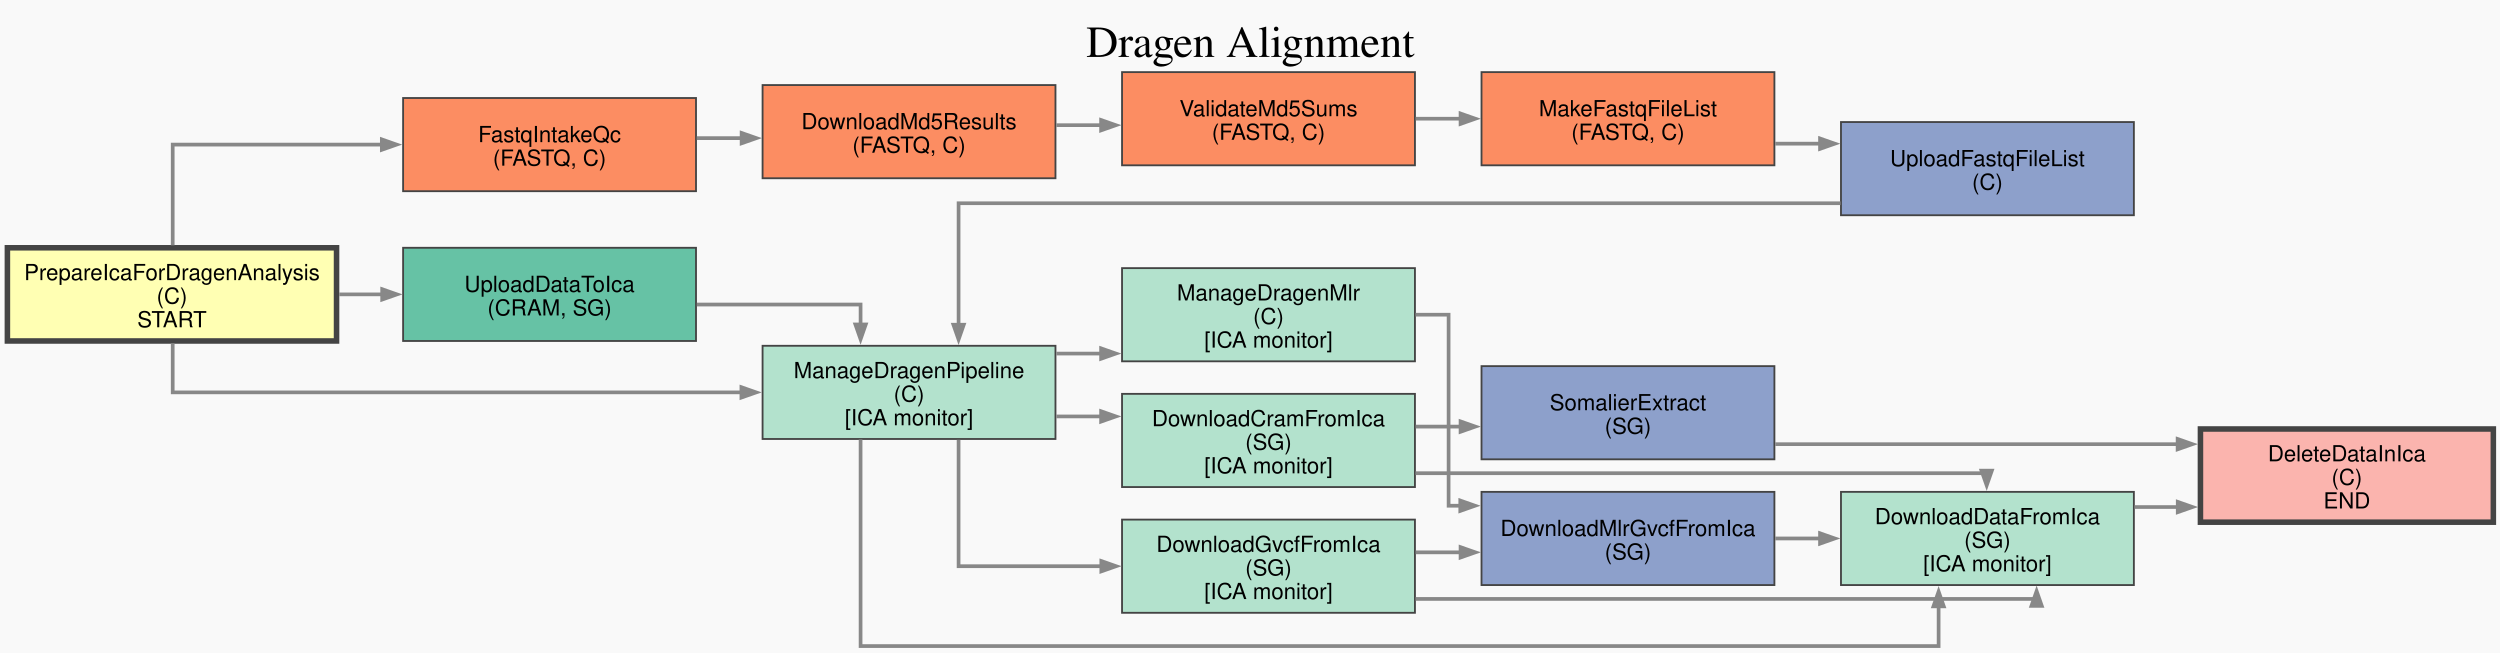
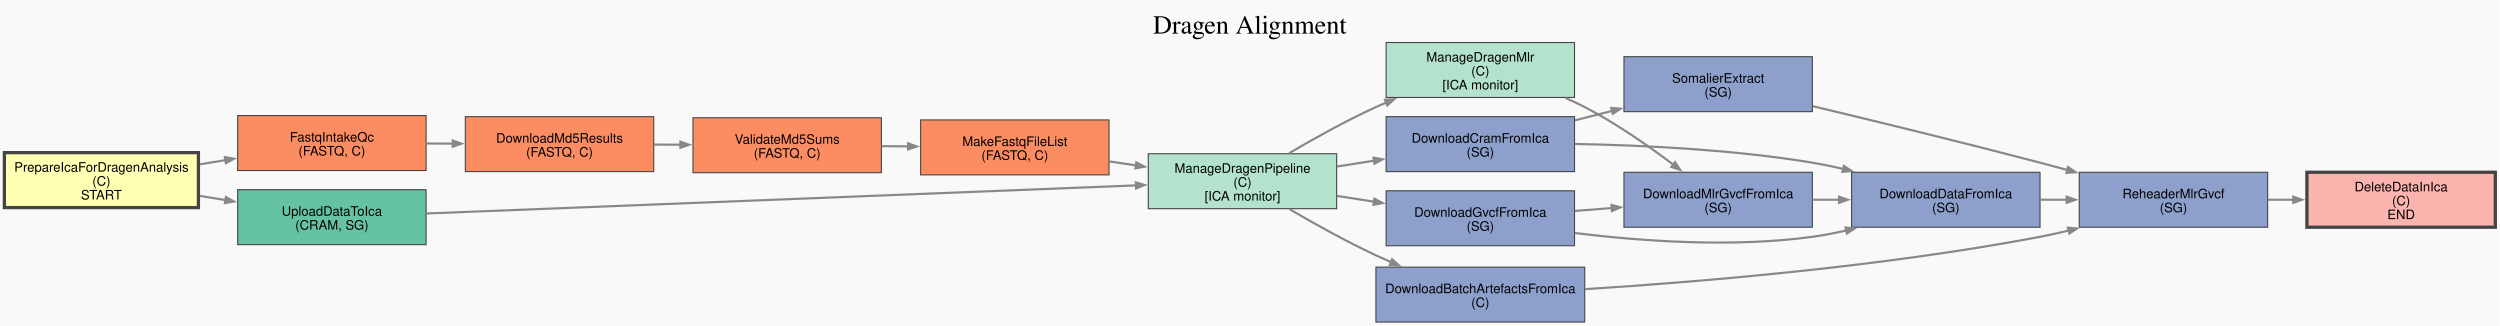
- <svg xmlns="http://www.w3.org/2000/svg" width="1352pt" height="353pt" viewBox="0.00 0.00 1352.00 353.00">
-   <g id="graph0" class="graph" transform="scale(1 1) rotate(0) translate(4 349.4)">
-     <polygon fill="#f9f9f9" stroke="none" points="-4,4 -4,-349.4 1348.4,-349.4 1348.4,4 -4,4" />
-     <text xml:space="preserve" text-anchor="middle" x="672.2" y="-318.6" font-family="Times,serif" font-size="24.00">Dragen Alignment</text>
+ <svg xmlns="http://www.w3.org/2000/svg" width="2293pt" height="299pt" viewBox="0.00 0.00 2293.00 299.00">
+   <g id="graph0" class="graph" transform="scale(1 1) rotate(0) translate(4 295.4)">
+     <polygon fill="#f9f9f9" stroke="none" points="-4,4 -4,-295.4 2288.7,-295.4 2288.7,4 -4,4" />
+     <text xml:space="preserve" text-anchor="middle" x="1142.35" y="-264.6" font-family="Times,serif" font-size="24.00">Dragen Alignment</text>
    <g id="node1" class="node">
-       <polygon fill="#66c2a5" stroke="#444444" points="372.4,-215.4 214,-215.4 214,-165 372.4,-165 372.4,-215.4" />
-       <text xml:space="preserve" text-anchor="middle" x="293.2" y="-191.55" font-family="Helvetica,sans-Serif" font-size="12.00">UploadDataToIca</text>
-       <text xml:space="preserve" text-anchor="middle" x="293.2" y="-178.8" font-family="Helvetica,sans-Serif" font-size="12.00">(CRAM, SG)</text>
+       <polygon fill="#ffffb3" stroke="#444444" stroke-width="3" points="178,-155.4 0,-155.4 0,-105 178,-105 178,-155.4" />
+       <text xml:space="preserve" text-anchor="middle" x="89" y="-137.92" font-family="Helvetica,sans-Serif" font-size="12.00">PrepareIcaForDragenAnalysis</text>
+       <text xml:space="preserve" text-anchor="middle" x="89" y="-125.17" font-family="Helvetica,sans-Serif" font-size="12.00">(C)</text>
+       <text xml:space="preserve" text-anchor="middle" x="89" y="-112.42" font-family="Helvetica,sans-Serif" font-size="12.00">START</text>
+     </g>
+     <g id="node2" class="node">
+       <polygon fill="#fc8d62" stroke="#444444" points="386.8,-189.4 214,-189.4 214,-139 386.8,-139 386.8,-189.4" />
+       <text xml:space="preserve" text-anchor="middle" x="300.4" y="-165.55" font-family="Helvetica,sans-Serif" font-size="12.00">FastqIntakeQc</text>
+       <text xml:space="preserve" text-anchor="middle" x="300.4" y="-152.8" font-family="Helvetica,sans-Serif" font-size="12.00">(FASTQ, C)</text>
+     </g>
+     <g id="edge1" class="edge">
+       <path fill="none" stroke="#888888" stroke-width="2" d="M179.41,-144.72C187.21,-145.98 195.12,-147.27 202.97,-148.54" />
+       <polygon fill="#888888" stroke="#888888" stroke-width="2" points="202.28,-151.27 210.63,-149.79 203.18,-145.74 202.28,-151.27" />
+     </g>
+     <g id="node6" class="node">
+       <polygon fill="#66c2a5" stroke="#444444" points="386.8,-121.4 214,-121.4 214,-71 386.8,-71 386.8,-121.4" />
+       <text xml:space="preserve" text-anchor="middle" x="300.4" y="-97.55" font-family="Helvetica,sans-Serif" font-size="12.00">UploadDataToIca</text>
+       <text xml:space="preserve" text-anchor="middle" x="300.4" y="-84.8" font-family="Helvetica,sans-Serif" font-size="12.00">(CRAM, SG)</text>
+     </g>
+     <g id="edge2" class="edge">
+       <path fill="none" stroke="#888888" stroke-width="2" d="M179.41,-115.68C187.21,-114.42 195.12,-113.13 202.97,-111.86" />
+       <polygon fill="#888888" stroke="#888888" stroke-width="2" points="203.18,-114.66 210.63,-110.61 202.28,-109.13 203.18,-114.66" />
+     </g>
+     <g id="node3" class="node">
+       <polygon fill="#fc8d62" stroke="#444444" points="595.6,-188.4 422.8,-188.4 422.8,-138 595.6,-138 595.6,-188.4" />
+       <text xml:space="preserve" text-anchor="middle" x="509.2" y="-164.55" font-family="Helvetica,sans-Serif" font-size="12.00">DownloadMd5Results</text>
+       <text xml:space="preserve" text-anchor="middle" x="509.2" y="-151.8" font-family="Helvetica,sans-Serif" font-size="12.00">(FASTQ, C)</text>
+     </g>
+     <g id="edge3" class="edge">
+       <path fill="none" stroke="#888888" stroke-width="2" d="M387.01,-163.79C395.03,-163.75 403.2,-163.71 411.31,-163.67" />
+       <polygon fill="#888888" stroke="#888888" stroke-width="2" points="411.31,-166.47 419.3,-163.63 411.28,-160.87 411.31,-166.47" />
+     </g>
+     <g id="node4" class="node">
+       <polygon fill="#fc8d62" stroke="#444444" points="804.4,-187.4 631.6,-187.4 631.6,-137 804.4,-137 804.4,-187.4" />
+       <text xml:space="preserve" text-anchor="middle" x="718" y="-163.55" font-family="Helvetica,sans-Serif" font-size="12.00">ValidateMd5Sums</text>
+       <text xml:space="preserve" text-anchor="middle" x="718" y="-150.8" font-family="Helvetica,sans-Serif" font-size="12.00">(FASTQ, C)</text>
+     </g>
+     <g id="edge4" class="edge">
+       <path fill="none" stroke="#888888" stroke-width="2" d="M595.81,-162.79C603.83,-162.75 612,-162.71 620.11,-162.67" />
+       <polygon fill="#888888" stroke="#888888" stroke-width="2" points="620.11,-165.47 628.1,-162.63 620.08,-159.87 620.11,-165.47" />
+     </g>
+     <g id="node5" class="node">
+       <polygon fill="#fc8d62" stroke="#444444" points="1013.2,-185.4 840.4,-185.4 840.4,-135 1013.2,-135 1013.2,-185.4" />
+       <text xml:space="preserve" text-anchor="middle" x="926.8" y="-161.55" font-family="Helvetica,sans-Serif" font-size="12.00">MakeFastqFileList</text>
+       <text xml:space="preserve" text-anchor="middle" x="926.8" y="-148.8" font-family="Helvetica,sans-Serif" font-size="12.00">(FASTQ, C)</text>
+     </g>
+     <g id="edge5" class="edge">
+       <path fill="none" stroke="#888888" stroke-width="2" d="M804.61,-161.37C812.63,-161.29 820.8,-161.22 828.91,-161.14" />
+       <polygon fill="#888888" stroke="#888888" stroke-width="2" points="828.93,-163.94 836.9,-161.06 828.87,-158.34 828.93,-163.94" />
+     </g>
+     <g id="node7" class="node">
+       <polygon fill="#b3e2cd" stroke="#444444" points="1222,-154.4 1049.2,-154.4 1049.2,-104 1222,-104 1222,-154.4" />
+       <text xml:space="preserve" text-anchor="middle" x="1135.6" y="-136.92" font-family="Helvetica,sans-Serif" font-size="12.00">ManageDragenPipeline</text>
+       <text xml:space="preserve" text-anchor="middle" x="1135.6" y="-124.17" font-family="Helvetica,sans-Serif" font-size="12.00">(C)</text>
+       <text xml:space="preserve" text-anchor="middle" x="1135.6" y="-111.42" font-family="Helvetica,sans-Serif" font-size="12.00">[ICA monitor]</text>
+     </g>
+     <g id="edge6" class="edge">
+       <path fill="none" stroke="#888888" stroke-width="2" d="M1013.41,-147.37C1021.52,-146.15 1029.78,-144.91 1037.99,-143.68" />
+       <polygon fill="#888888" stroke="#888888" stroke-width="2" points="1038.23,-146.48 1045.73,-142.52 1037.4,-140.94 1038.23,-146.48" />
+     </g>
+     <g id="edge7" class="edge">
+       <path fill="none" stroke="#888888" stroke-width="2" d="M387.04,-99.59C543.48,-105.79 874.43,-118.9 1038.39,-125.39" />
+       <polygon fill="#888888" stroke="#888888" stroke-width="2" points="1037.81,-128.17 1045.92,-125.69 1038.04,-122.57 1037.81,-128.17" />
+     </g>
+     <g id="node8" class="node">
+       <polygon fill="#b3e2cd" stroke="#444444" points="1440.15,-256.4 1267.35,-256.4 1267.35,-206 1440.15,-206 1440.15,-256.4" />
+       <text xml:space="preserve" text-anchor="middle" x="1353.75" y="-238.92" font-family="Helvetica,sans-Serif" font-size="12.00">ManageDragenMlr</text>
+       <text xml:space="preserve" text-anchor="middle" x="1353.75" y="-226.17" font-family="Helvetica,sans-Serif" font-size="12.00">(C)</text>
+       <text xml:space="preserve" text-anchor="middle" x="1353.75" y="-213.42" font-family="Helvetica,sans-Serif" font-size="12.00">[ICA monitor]</text>
+     </g>
+     <g id="edge8" class="edge">
+       <path fill="none" stroke="#888888" stroke-width="2" d="M1178.4,-154.89C1201.41,-168.44 1230.74,-184.78 1258,-197.2 1261.14,-198.63 1264.36,-200.04 1267.63,-201.43" />
+       <polygon fill="#888888" stroke="#888888" stroke-width="2" points="1266.29,-203.91 1274.75,-204.37 1268.42,-198.73 1266.29,-203.91" />
    </g>
    <g id="node9" class="node">
-       <polygon fill="#b3e2cd" stroke="#444444" points="566.8,-162.4 408.4,-162.4 408.4,-112 566.8,-112 566.8,-162.4" />
-       <text xml:space="preserve" text-anchor="middle" x="487.6" y="-144.92" font-family="Helvetica,sans-Serif" font-size="12.00">ManageDragenPipeline</text>
-       <text xml:space="preserve" text-anchor="middle" x="487.6" y="-132.17" font-family="Helvetica,sans-Serif" font-size="12.00">(C)</text>
-       <text xml:space="preserve" text-anchor="middle" x="487.6" y="-119.42" font-family="Helvetica,sans-Serif" font-size="12.00">[ICA monitor]</text>
-     </g>
-     <g id="edge8" class="edge">
-       <path fill="none" stroke="#888888" stroke-width="2" d="M372.87,-184.7C416.34,-184.7 461.4,-184.7 461.4,-184.7 461.4,-184.7 461.4,-173.92 461.4,-173.92" />
-       <polygon fill="#888888" stroke="#888888" stroke-width="2" points="464.2,-173.92 461.4,-165.92 458.6,-173.92 464.2,-173.92" />
-     </g>
-     <g id="node2" class="node">
-       <polygon fill="#fc8d62" stroke="#444444" points="372.4,-296.4 214,-296.4 214,-246 372.4,-246 372.4,-296.4" />
-       <text xml:space="preserve" text-anchor="middle" x="293.2" y="-272.55" font-family="Helvetica,sans-Serif" font-size="12.00">FastqIntakeQc</text>
-       <text xml:space="preserve" text-anchor="middle" x="293.2" y="-259.8" font-family="Helvetica,sans-Serif" font-size="12.00">(FASTQ, C)</text>
-     </g>
-     <g id="node3" class="node">
-       <polygon fill="#fc8d62" stroke="#444444" points="566.8,-303.4 408.4,-303.4 408.4,-253 566.8,-253 566.8,-303.4" />
-       <text xml:space="preserve" text-anchor="middle" x="487.6" y="-279.55" font-family="Helvetica,sans-Serif" font-size="12.00">DownloadMd5Results</text>
-       <text xml:space="preserve" text-anchor="middle" x="487.6" y="-266.8" font-family="Helvetica,sans-Serif" font-size="12.00">(FASTQ, C)</text>
-     </g>
-     <g id="edge3" class="edge">
-       <path fill="none" stroke="#888888" stroke-width="2" d="M372.83,-274.7C372.83,-274.7 397.07,-274.7 397.07,-274.7" />
-       <polygon fill="#888888" stroke="#888888" stroke-width="2" points="397.07,-277.5 405.07,-274.7 397.07,-271.9 397.07,-277.5" />
-     </g>
-     <g id="node4" class="node">
-       <polygon fill="#fc8d62" stroke="#444444" points="761.2,-310.4 602.8,-310.4 602.8,-260 761.2,-260 761.2,-310.4" />
-       <text xml:space="preserve" text-anchor="middle" x="682" y="-286.55" font-family="Helvetica,sans-Serif" font-size="12.00">ValidateMd5Sums</text>
-       <text xml:space="preserve" text-anchor="middle" x="682" y="-273.8" font-family="Helvetica,sans-Serif" font-size="12.00">(FASTQ, C)</text>
-     </g>
-     <g id="edge4" class="edge">
-       <path fill="none" stroke="#888888" stroke-width="2" d="M567.23,-281.7C567.23,-281.7 591.47,-281.7 591.47,-281.7" />
-       <polygon fill="#888888" stroke="#888888" stroke-width="2" points="591.47,-284.5 599.47,-281.7 591.47,-278.9 591.47,-284.5" />
-     </g>
-     <g id="node5" class="node">
-       <polygon fill="#fc8d62" stroke="#444444" points="955.6,-310.4 797.2,-310.4 797.2,-260 955.6,-260 955.6,-310.4" />
-       <text xml:space="preserve" text-anchor="middle" x="876.4" y="-286.55" font-family="Helvetica,sans-Serif" font-size="12.00">MakeFastqFileList</text>
-       <text xml:space="preserve" text-anchor="middle" x="876.4" y="-273.8" font-family="Helvetica,sans-Serif" font-size="12.00">(FASTQ, C)</text>
-     </g>
-     <g id="edge5" class="edge">
-       <path fill="none" stroke="#888888" stroke-width="2" d="M761.63,-285.2C761.63,-285.2 785.87,-285.2 785.87,-285.2" />
-       <polygon fill="#888888" stroke="#888888" stroke-width="2" points="785.87,-288 793.87,-285.2 785.87,-282.4 785.87,-288" />
-     </g>
-     <g id="node6" class="node">
-       <polygon fill="#8da0cb" stroke="#444444" points="1150,-283.4 991.6,-283.4 991.6,-233 1150,-233 1150,-283.4" />
-       <text xml:space="preserve" text-anchor="middle" x="1070.8" y="-259.55" font-family="Helvetica,sans-Serif" font-size="12.00">UploadFastqFileList</text>
-       <text xml:space="preserve" text-anchor="middle" x="1070.8" y="-246.8" font-family="Helvetica,sans-Serif" font-size="12.00">(C)</text>
-     </g>
-     <g id="edge6" class="edge">
-       <path fill="none" stroke="#888888" stroke-width="2" d="M956.03,-271.7C956.03,-271.7 980.27,-271.7 980.27,-271.7" />
-       <polygon fill="#888888" stroke="#888888" stroke-width="2" points="980.27,-274.5 988.27,-271.7 980.27,-268.9 980.27,-274.5" />
+       <polygon fill="#8da0cb" stroke="#444444" points="1440.15,-188.4 1267.35,-188.4 1267.35,-138 1440.15,-138 1440.15,-188.4" />
+       <text xml:space="preserve" text-anchor="middle" x="1353.75" y="-164.55" font-family="Helvetica,sans-Serif" font-size="12.00">DownloadCramFromIca</text>
+       <text xml:space="preserve" text-anchor="middle" x="1353.75" y="-151.8" font-family="Helvetica,sans-Serif" font-size="12.00">(SG)</text>
    </g>
    <g id="edge9" class="edge">
-       <path fill="none" stroke="#888888" stroke-width="2" d="M991.38,-239.5C837.65,-239.5 514.4,-239.5 514.4,-239.5 514.4,-239.5 514.4,-173.78 514.4,-173.78" />
-       <polygon fill="#888888" stroke="#888888" stroke-width="2" points="517.2,-173.78 514.4,-165.78 511.6,-173.78 517.2,-173.78" />
+       <path fill="none" stroke="#888888" stroke-width="2" d="M1222.34,-142.69C1233.5,-144.44 1245,-146.25 1256.33,-148.03" />
+       <polygon fill="#888888" stroke="#888888" stroke-width="2" points="1255.79,-150.78 1264.12,-149.26 1256.66,-145.25 1255.79,-150.78" />
    </g>
-     <g id="node7" class="node">
-       <polygon fill="#8da0cb" stroke="#444444" points="955.6,-83.4 797.2,-83.4 797.2,-33 955.6,-33 955.6,-83.4" />
-       <text xml:space="preserve" text-anchor="middle" x="876.4" y="-59.55" font-family="Helvetica,sans-Serif" font-size="12.00">DownloadMlrGvcfFromIca</text>
-       <text xml:space="preserve" text-anchor="middle" x="876.4" y="-46.8" font-family="Helvetica,sans-Serif" font-size="12.00">(SG)</text>
+     <g id="node10" class="node">
+       <polygon fill="#8da0cb" stroke="#444444" points="1440.15,-120.4 1267.35,-120.4 1267.35,-70 1440.15,-70 1440.15,-120.4" />
+       <text xml:space="preserve" text-anchor="middle" x="1353.75" y="-96.55" font-family="Helvetica,sans-Serif" font-size="12.00">DownloadGvcfFromIca</text>
+       <text xml:space="preserve" text-anchor="middle" x="1353.75" y="-83.8" font-family="Helvetica,sans-Serif" font-size="12.00">(SG)</text>
+     </g>
+     <g id="edge10" class="edge">
+       <path fill="none" stroke="#888888" stroke-width="2" d="M1222.34,-115.71C1233.5,-113.96 1245,-112.15 1256.33,-110.37" />
+       <polygon fill="#888888" stroke="#888888" stroke-width="2" points="1256.66,-113.15 1264.12,-109.14 1255.79,-107.62 1256.66,-113.15" />
    </g>
    <g id="node13" class="node">
-       <polygon fill="#b3e2cd" stroke="#444444" points="1150,-83.4 991.6,-83.4 991.6,-33 1150,-33 1150,-83.4" />
-       <text xml:space="preserve" text-anchor="middle" x="1070.8" y="-65.92" font-family="Helvetica,sans-Serif" font-size="12.00">DownloadDataFromIca</text>
-       <text xml:space="preserve" text-anchor="middle" x="1070.8" y="-53.18" font-family="Helvetica,sans-Serif" font-size="12.00">(SG)</text>
-       <text xml:space="preserve" text-anchor="middle" x="1070.8" y="-40.43" font-family="Helvetica,sans-Serif" font-size="12.00">[ICA monitor]</text>
+       <polygon fill="#8da0cb" stroke="#444444" points="1449.5,-50.4 1258,-50.4 1258,0 1449.5,0 1449.5,-50.4" />
+       <text xml:space="preserve" text-anchor="middle" x="1353.75" y="-26.55" font-family="Helvetica,sans-Serif" font-size="12.00">DownloadBatchArtefactsFromIca</text>
+       <text xml:space="preserve" text-anchor="middle" x="1353.75" y="-13.8" font-family="Helvetica,sans-Serif" font-size="12.00">(C)</text>
+     </g>
+     <g id="edge11" class="edge">
+       <path fill="none" stroke="#888888" stroke-width="2" d="M1178.77,-103.55C1201.76,-90.09 1230.97,-73.82 1258,-61.2 1262.54,-59.08 1267.25,-56.98 1272.03,-54.93" />
+       <polygon fill="#888888" stroke="#888888" stroke-width="2" points="1272.81,-57.64 1279.11,-51.97 1270.65,-52.48 1272.81,-57.64" />
+     </g>
+     <g id="node11" class="node">
+       <polygon fill="#8da0cb" stroke="#444444" points="1658.3,-137.4 1485.5,-137.4 1485.5,-87 1658.3,-87 1658.3,-137.4" />
+       <text xml:space="preserve" text-anchor="middle" x="1571.9" y="-113.55" font-family="Helvetica,sans-Serif" font-size="12.00">DownloadMlrGvcfFromIca</text>
+       <text xml:space="preserve" text-anchor="middle" x="1571.9" y="-100.8" font-family="Helvetica,sans-Serif" font-size="12.00">(SG)</text>
+     </g>
+     <g id="edge13" class="edge">
+       <path fill="none" stroke="#888888" stroke-width="2" d="M1431.78,-205.54C1437.86,-202.92 1443.84,-200.13 1449.5,-197.2 1478.14,-182.37 1507.84,-161.68 1530.7,-144.43" />
+       <polygon fill="#888888" stroke="#888888" stroke-width="2" points="1532.36,-146.68 1537.02,-139.6 1528.96,-142.24 1532.36,-146.68" />
+     </g>
+     <g id="node12" class="node">
+       <polygon fill="#8da0cb" stroke="#444444" points="1867.1,-137.4 1694.3,-137.4 1694.3,-87 1867.1,-87 1867.1,-137.4" />
+       <text xml:space="preserve" text-anchor="middle" x="1780.7" y="-113.55" font-family="Helvetica,sans-Serif" font-size="12.00">DownloadDataFromIca</text>
+       <text xml:space="preserve" text-anchor="middle" x="1780.7" y="-100.8" font-family="Helvetica,sans-Serif" font-size="12.00">(SG)</text>
+     </g>
+     <g id="edge15" class="edge">
+       <path fill="none" stroke="#888888" stroke-width="2" d="M1440.34,-163.35C1501.45,-162.25 1585.4,-158.3 1658.3,-146.2 1667.56,-144.66 1677.12,-142.69 1686.62,-140.46" />
+       <polygon fill="#888888" stroke="#888888" stroke-width="2" points="1687.25,-143.19 1694.36,-138.57 1685.93,-137.75 1687.25,-143.19" />
+     </g>
+     <g id="node14" class="node">
+       <polygon fill="#8da0cb" stroke="#444444" points="1658.3,-243.4 1485.5,-243.4 1485.5,-193 1658.3,-193 1658.3,-243.4" />
+       <text xml:space="preserve" text-anchor="middle" x="1571.9" y="-219.55" font-family="Helvetica,sans-Serif" font-size="12.00">SomalierExtract</text>
+       <text xml:space="preserve" text-anchor="middle" x="1571.9" y="-206.8" font-family="Helvetica,sans-Serif" font-size="12.00">(SG)</text>
+     </g>
+     <g id="edge14" class="edge">
+       <path fill="none" stroke="#888888" stroke-width="2" d="M1440.49,-185.02C1451.77,-187.89 1463.39,-190.84 1474.83,-193.75" />
+       <polygon fill="#888888" stroke="#888888" stroke-width="2" points="1473.89,-196.4 1482.33,-195.66 1475.27,-190.98 1473.89,-196.4" />
+     </g>
+     <g id="edge12" class="edge">
+       <path fill="none" stroke="#888888" stroke-width="2" d="M1440.49,-101.94C1451.65,-102.82 1463.15,-103.73 1474.48,-104.62" />
+       <polygon fill="#888888" stroke="#888888" stroke-width="2" points="1474.05,-107.39 1482.25,-105.23 1474.49,-101.81 1474.05,-107.39" />
+     </g>
+     <g id="edge16" class="edge">
+       <path fill="none" stroke="#888888" stroke-width="2" d="M1440.48,-81.66C1501.47,-74.15 1585.22,-68.16 1658.3,-78.2 1668.55,-79.61 1679.14,-81.65 1689.62,-84.06" />
+       <polygon fill="#888888" stroke="#888888" stroke-width="2" points="1688.66,-86.7 1697.09,-85.86 1689.97,-81.26 1688.66,-86.7" />
+     </g>
+     <g id="edge17" class="edge">
+       <path fill="none" stroke="#888888" stroke-width="2" d="M1658.51,-112.2C1666.53,-112.2 1674.7,-112.2 1682.81,-112.2" />
+       <polygon fill="#888888" stroke="#888888" stroke-width="2" points="1682.8,-115 1690.8,-112.2 1682.8,-109.4 1682.8,-115" />
+     </g>
+     <g id="node15" class="node">
+       <polygon fill="#8da0cb" stroke="#444444" points="2075.9,-137.4 1903.1,-137.4 1903.1,-87 2075.9,-87 2075.9,-137.4" />
+       <text xml:space="preserve" text-anchor="middle" x="1989.5" y="-113.55" font-family="Helvetica,sans-Serif" font-size="12.00">ReheaderMlrGvcf</text>
+       <text xml:space="preserve" text-anchor="middle" x="1989.5" y="-100.8" font-family="Helvetica,sans-Serif" font-size="12.00">(SG)</text>
    </g>
    <g id="edge18" class="edge">
-       <path fill="none" stroke="#888888" stroke-width="2" d="M956.03,-58.2C956.03,-58.2 980.27,-58.2 980.27,-58.2" />
-       <polygon fill="#888888" stroke="#888888" stroke-width="2" points="980.27,-61 988.27,-58.2 980.27,-55.4 980.27,-61" />
+       <path fill="none" stroke="#888888" stroke-width="2" d="M1867.31,-112.2C1875.33,-112.2 1883.5,-112.2 1891.61,-112.2" />
+       <polygon fill="#888888" stroke="#888888" stroke-width="2" points="1891.6,-115 1899.6,-112.2 1891.6,-109.4 1891.6,-115" />
    </g>
-     <g id="node8" class="node">
-       <polygon fill="#ffffb3" stroke="#444444" stroke-width="3" points="178,-215.4 0,-215.4 0,-165 178,-165 178,-215.4" />
-       <text xml:space="preserve" text-anchor="middle" x="89" y="-197.92" font-family="Helvetica,sans-Serif" font-size="12.00">PrepareIcaForDragenAnalysis</text>
-       <text xml:space="preserve" text-anchor="middle" x="89" y="-185.17" font-family="Helvetica,sans-Serif" font-size="12.00">(C)</text>
-       <text xml:space="preserve" text-anchor="middle" x="89" y="-172.42" font-family="Helvetica,sans-Serif" font-size="12.00">START</text>
-     </g>
-     <g id="edge2" class="edge">
-       <path fill="none" stroke="#888888" stroke-width="2" d="M179.46,-190.2C179.46,-190.2 202.68,-190.2 202.68,-190.2" />
-       <polygon fill="#888888" stroke="#888888" stroke-width="2" points="202.68,-193 210.68,-190.2 202.68,-187.4 202.68,-193" />
-     </g>
-     <g id="edge1" class="edge">
-       <path fill="none" stroke="#888888" stroke-width="2" d="M89.4,-216.72C89.4,-240.35 89.4,-271.2 89.4,-271.2 89.4,-271.2 202.5,-271.2 202.5,-271.2" />
-       <polygon fill="#888888" stroke="#888888" stroke-width="2" points="202.5,-274 210.5,-271.2 202.5,-268.4 202.5,-274" />
-     </g>
-     <g id="edge7" class="edge">
-       <path fill="none" stroke="#888888" stroke-width="2" d="M89.4,-163.7C89.4,-150.45 89.4,-137.2 89.4,-137.2 89.4,-137.2 396.95,-137.2 396.95,-137.2" />
-       <polygon fill="#888888" stroke="#888888" stroke-width="2" points="396.95,-140 404.95,-137.2 396.95,-134.4 396.95,-140" />
-     </g>
-     <g id="node10" class="node">
-       <polygon fill="#b3e2cd" stroke="#444444" points="761.2,-204.4 602.8,-204.4 602.8,-154 761.2,-154 761.2,-204.4" />
-       <text xml:space="preserve" text-anchor="middle" x="682" y="-186.92" font-family="Helvetica,sans-Serif" font-size="12.00">ManageDragenMlr</text>
-       <text xml:space="preserve" text-anchor="middle" x="682" y="-174.17" font-family="Helvetica,sans-Serif" font-size="12.00">(C)</text>
-       <text xml:space="preserve" text-anchor="middle" x="682" y="-161.42" font-family="Helvetica,sans-Serif" font-size="12.00">[ICA monitor]</text>
-     </g>
-     <g id="edge10" class="edge">
-       <path fill="none" stroke="#888888" stroke-width="2" d="M567.23,-158.2C567.23,-158.2 591.47,-158.2 591.47,-158.2" />
-       <polygon fill="#888888" stroke="#888888" stroke-width="2" points="591.47,-161 599.47,-158.2 591.47,-155.4 591.47,-161" />
-     </g>
-     <g id="node11" class="node">
-       <polygon fill="#b3e2cd" stroke="#444444" points="761.2,-136.4 602.8,-136.4 602.8,-86 761.2,-86 761.2,-136.4" />
-       <text xml:space="preserve" text-anchor="middle" x="682" y="-118.92" font-family="Helvetica,sans-Serif" font-size="12.00">DownloadCramFromIca</text>
-       <text xml:space="preserve" text-anchor="middle" x="682" y="-106.17" font-family="Helvetica,sans-Serif" font-size="12.00">(SG)</text>
-       <text xml:space="preserve" text-anchor="middle" x="682" y="-93.42" font-family="Helvetica,sans-Serif" font-size="12.00">[ICA monitor]</text>
-     </g>
-     <g id="edge11" class="edge">
-       <path fill="none" stroke="#888888" stroke-width="2" d="M567.23,-124.2C567.23,-124.2 591.47,-124.2 591.47,-124.2" />
-       <polygon fill="#888888" stroke="#888888" stroke-width="2" points="591.47,-127 599.47,-124.2 591.47,-121.4 591.47,-127" />
-     </g>
-     <g id="node12" class="node">
-       <polygon fill="#b3e2cd" stroke="#444444" points="761.2,-68.4 602.8,-68.4 602.8,-18 761.2,-18 761.2,-68.4" />
-       <text xml:space="preserve" text-anchor="middle" x="682" y="-50.93" font-family="Helvetica,sans-Serif" font-size="12.00">DownloadGvcfFromIca</text>
-       <text xml:space="preserve" text-anchor="middle" x="682" y="-38.18" font-family="Helvetica,sans-Serif" font-size="12.00">(SG)</text>
-       <text xml:space="preserve" text-anchor="middle" x="682" y="-25.43" font-family="Helvetica,sans-Serif" font-size="12.00">[ICA monitor]</text>
-     </g>
-     <g id="edge12" class="edge">
-       <path fill="none" stroke="#888888" stroke-width="2" d="M514.4,-111.51C514.4,-83.68 514.4,-43.2 514.4,-43.2 514.4,-43.2 591.59,-43.2 591.59,-43.2" />
-       <polygon fill="#888888" stroke="#888888" stroke-width="2" points="591.59,-46 599.59,-43.2 591.59,-40.4 591.59,-46" />
-     </g>
-     <g id="edge15" class="edge">
-       <path fill="none" stroke="#888888" stroke-width="2" d="M461.4,-111.72C461.4,-72.04 461.4,0 461.4,0 461.4,0 1044.4,0 1044.4,0 1044.4,0 1044.4,-21.48 1044.4,-21.48" />
-       <polygon fill="#888888" stroke="#888888" stroke-width="2" points="1041.6,-21.48 1044.4,-29.48 1047.2,-21.48 1041.6,-21.48" />
-     </g>
-     <g id="edge14" class="edge">
-       <path fill="none" stroke="#888888" stroke-width="2" d="M761.54,-179.2C772.12,-179.2 779.4,-179.2 779.4,-179.2 779.4,-179.2 779.4,-75.9 779.4,-75.9 779.4,-75.9 785.71,-75.9 785.71,-75.9" />
-       <polygon fill="#888888" stroke="#888888" stroke-width="2" points="785.71,-78.7 793.71,-75.9 785.71,-73.1 785.71,-78.7" />
-     </g>
-     <g id="edge16" class="edge">
-       <path fill="none" stroke="#888888" stroke-width="2" d="M761.54,-93.5C875.17,-93.5 1070.4,-93.5 1070.4,-93.5 1070.4,-93.5 1070.4,-92.54 1070.4,-92.54" />
-       <polygon fill="#888888" stroke="#888888" stroke-width="2" points="1073.2,-94.88 1070.4,-86.88 1067.6,-94.88 1073.2,-94.88" />
-     </g>
-     <g id="node14" class="node">
-       <polygon fill="#8da0cb" stroke="#444444" points="955.6,-151.4 797.2,-151.4 797.2,-101 955.6,-101 955.6,-151.4" />
-       <text xml:space="preserve" text-anchor="middle" x="876.4" y="-127.55" font-family="Helvetica,sans-Serif" font-size="12.00">SomalierExtract</text>
-       <text xml:space="preserve" text-anchor="middle" x="876.4" y="-114.8" font-family="Helvetica,sans-Serif" font-size="12.00">(SG)</text>
+     <g id="edge20" class="edge">
+       <path fill="none" stroke="#888888" stroke-width="2" d="M1449.88,-30.19C1553.28,-36.74 1723.03,-50.78 1867.1,-78.2 1875.75,-79.85 1884.69,-81.82 1893.6,-83.97" />
+       <polygon fill="#888888" stroke="#888888" stroke-width="2" points="1892.66,-86.62 1901.1,-85.83 1894.01,-81.18 1892.66,-86.62" />
    </g>
    <g id="edge19" class="edge">
-       <path fill="none" stroke="#888888" stroke-width="2" d="M761.63,-118.7C761.63,-118.7 785.87,-118.7 785.87,-118.7" />
-       <polygon fill="#888888" stroke="#888888" stroke-width="2" points="785.87,-121.5 793.87,-118.7 785.87,-115.9 785.87,-121.5" />
+       <path fill="none" stroke="#888888" stroke-width="2" d="M1658.7,-197.99C1717.48,-183.96 1797.16,-164.55 1867.1,-146.2 1875.3,-144.05 1883.8,-141.77 1892.32,-139.45" />
+       <polygon fill="#888888" stroke="#888888" stroke-width="2" points="1892.81,-142.22 1899.79,-137.41 1891.33,-136.82 1892.81,-142.22" />
    </g>
-     <g id="edge13" class="edge">
-       <path fill="none" stroke="#888888" stroke-width="2" d="M761.63,-50.7C761.63,-50.7 785.87,-50.7 785.87,-50.7" />
-       <polygon fill="#888888" stroke="#888888" stroke-width="2" points="785.87,-53.5 793.87,-50.7 785.87,-47.9 785.87,-53.5" />
-     </g>
-     <g id="edge17" class="edge">
-       <path fill="none" stroke="#888888" stroke-width="2" d="M761.6,-25.5C882.22,-25.5 1097.4,-25.5 1097.4,-25.5 1097.4,-25.5 1097.4,-26.23 1097.4,-26.23" />
-       <polygon fill="#888888" stroke="#888888" stroke-width="2" points="1094.6,-21.73 1097.4,-29.73 1100.2,-21.73 1094.6,-21.73" />
-     </g>
-     <g id="node15" class="node">
-       <polygon fill="#fbb4ae" stroke="#444444" stroke-width="3" points="1344.4,-117.4 1186,-117.4 1186,-67 1344.4,-67 1344.4,-117.4" />
-       <text xml:space="preserve" text-anchor="middle" x="1265.2" y="-99.92" font-family="Helvetica,sans-Serif" font-size="12.00">DeleteDataInIca</text>
-       <text xml:space="preserve" text-anchor="middle" x="1265.2" y="-87.17" font-family="Helvetica,sans-Serif" font-size="12.00">(C)</text>
-       <text xml:space="preserve" text-anchor="middle" x="1265.2" y="-74.42" font-family="Helvetica,sans-Serif" font-size="12.00">END</text>
-     </g>
-     <g id="edge20" class="edge">
-       <path fill="none" stroke="#888888" stroke-width="2" d="M1150.43,-75.2C1150.43,-75.2 1173.72,-75.2 1173.72,-75.2" />
-       <polygon fill="#888888" stroke="#888888" stroke-width="2" points="1173.72,-78 1181.72,-75.2 1173.72,-72.4 1173.72,-78" />
+     <g id="node16" class="node">
+       <polygon fill="#fbb4ae" stroke="#444444" stroke-width="3" points="2284.7,-137.4 2111.9,-137.4 2111.9,-87 2284.7,-87 2284.7,-137.4" />
+       <text xml:space="preserve" text-anchor="middle" x="2198.3" y="-119.92" font-family="Helvetica,sans-Serif" font-size="12.00">DeleteDataInIca</text>
+       <text xml:space="preserve" text-anchor="middle" x="2198.3" y="-107.17" font-family="Helvetica,sans-Serif" font-size="12.00">(C)</text>
+       <text xml:space="preserve" text-anchor="middle" x="2198.3" y="-94.42" font-family="Helvetica,sans-Serif" font-size="12.00">END</text>
    </g>
    <g id="edge21" class="edge">
-       <path fill="none" stroke="#888888" stroke-width="2" d="M956.02,-109.2C956.02,-109.2 1173.66,-109.2 1173.66,-109.2" />
-       <polygon fill="#888888" stroke="#888888" stroke-width="2" points="1173.66,-112 1181.66,-109.2 1173.66,-106.4 1173.66,-112" />
+       <path fill="none" stroke="#888888" stroke-width="2" d="M2076.11,-112.2C2083.81,-112.2 2091.65,-112.2 2099.45,-112.2" />
+       <polygon fill="#888888" stroke="#888888" stroke-width="2" points="2099.4,-115 2107.4,-112.2 2099.4,-109.4 2099.4,-115" />
    </g>
  </g>
</svg>
